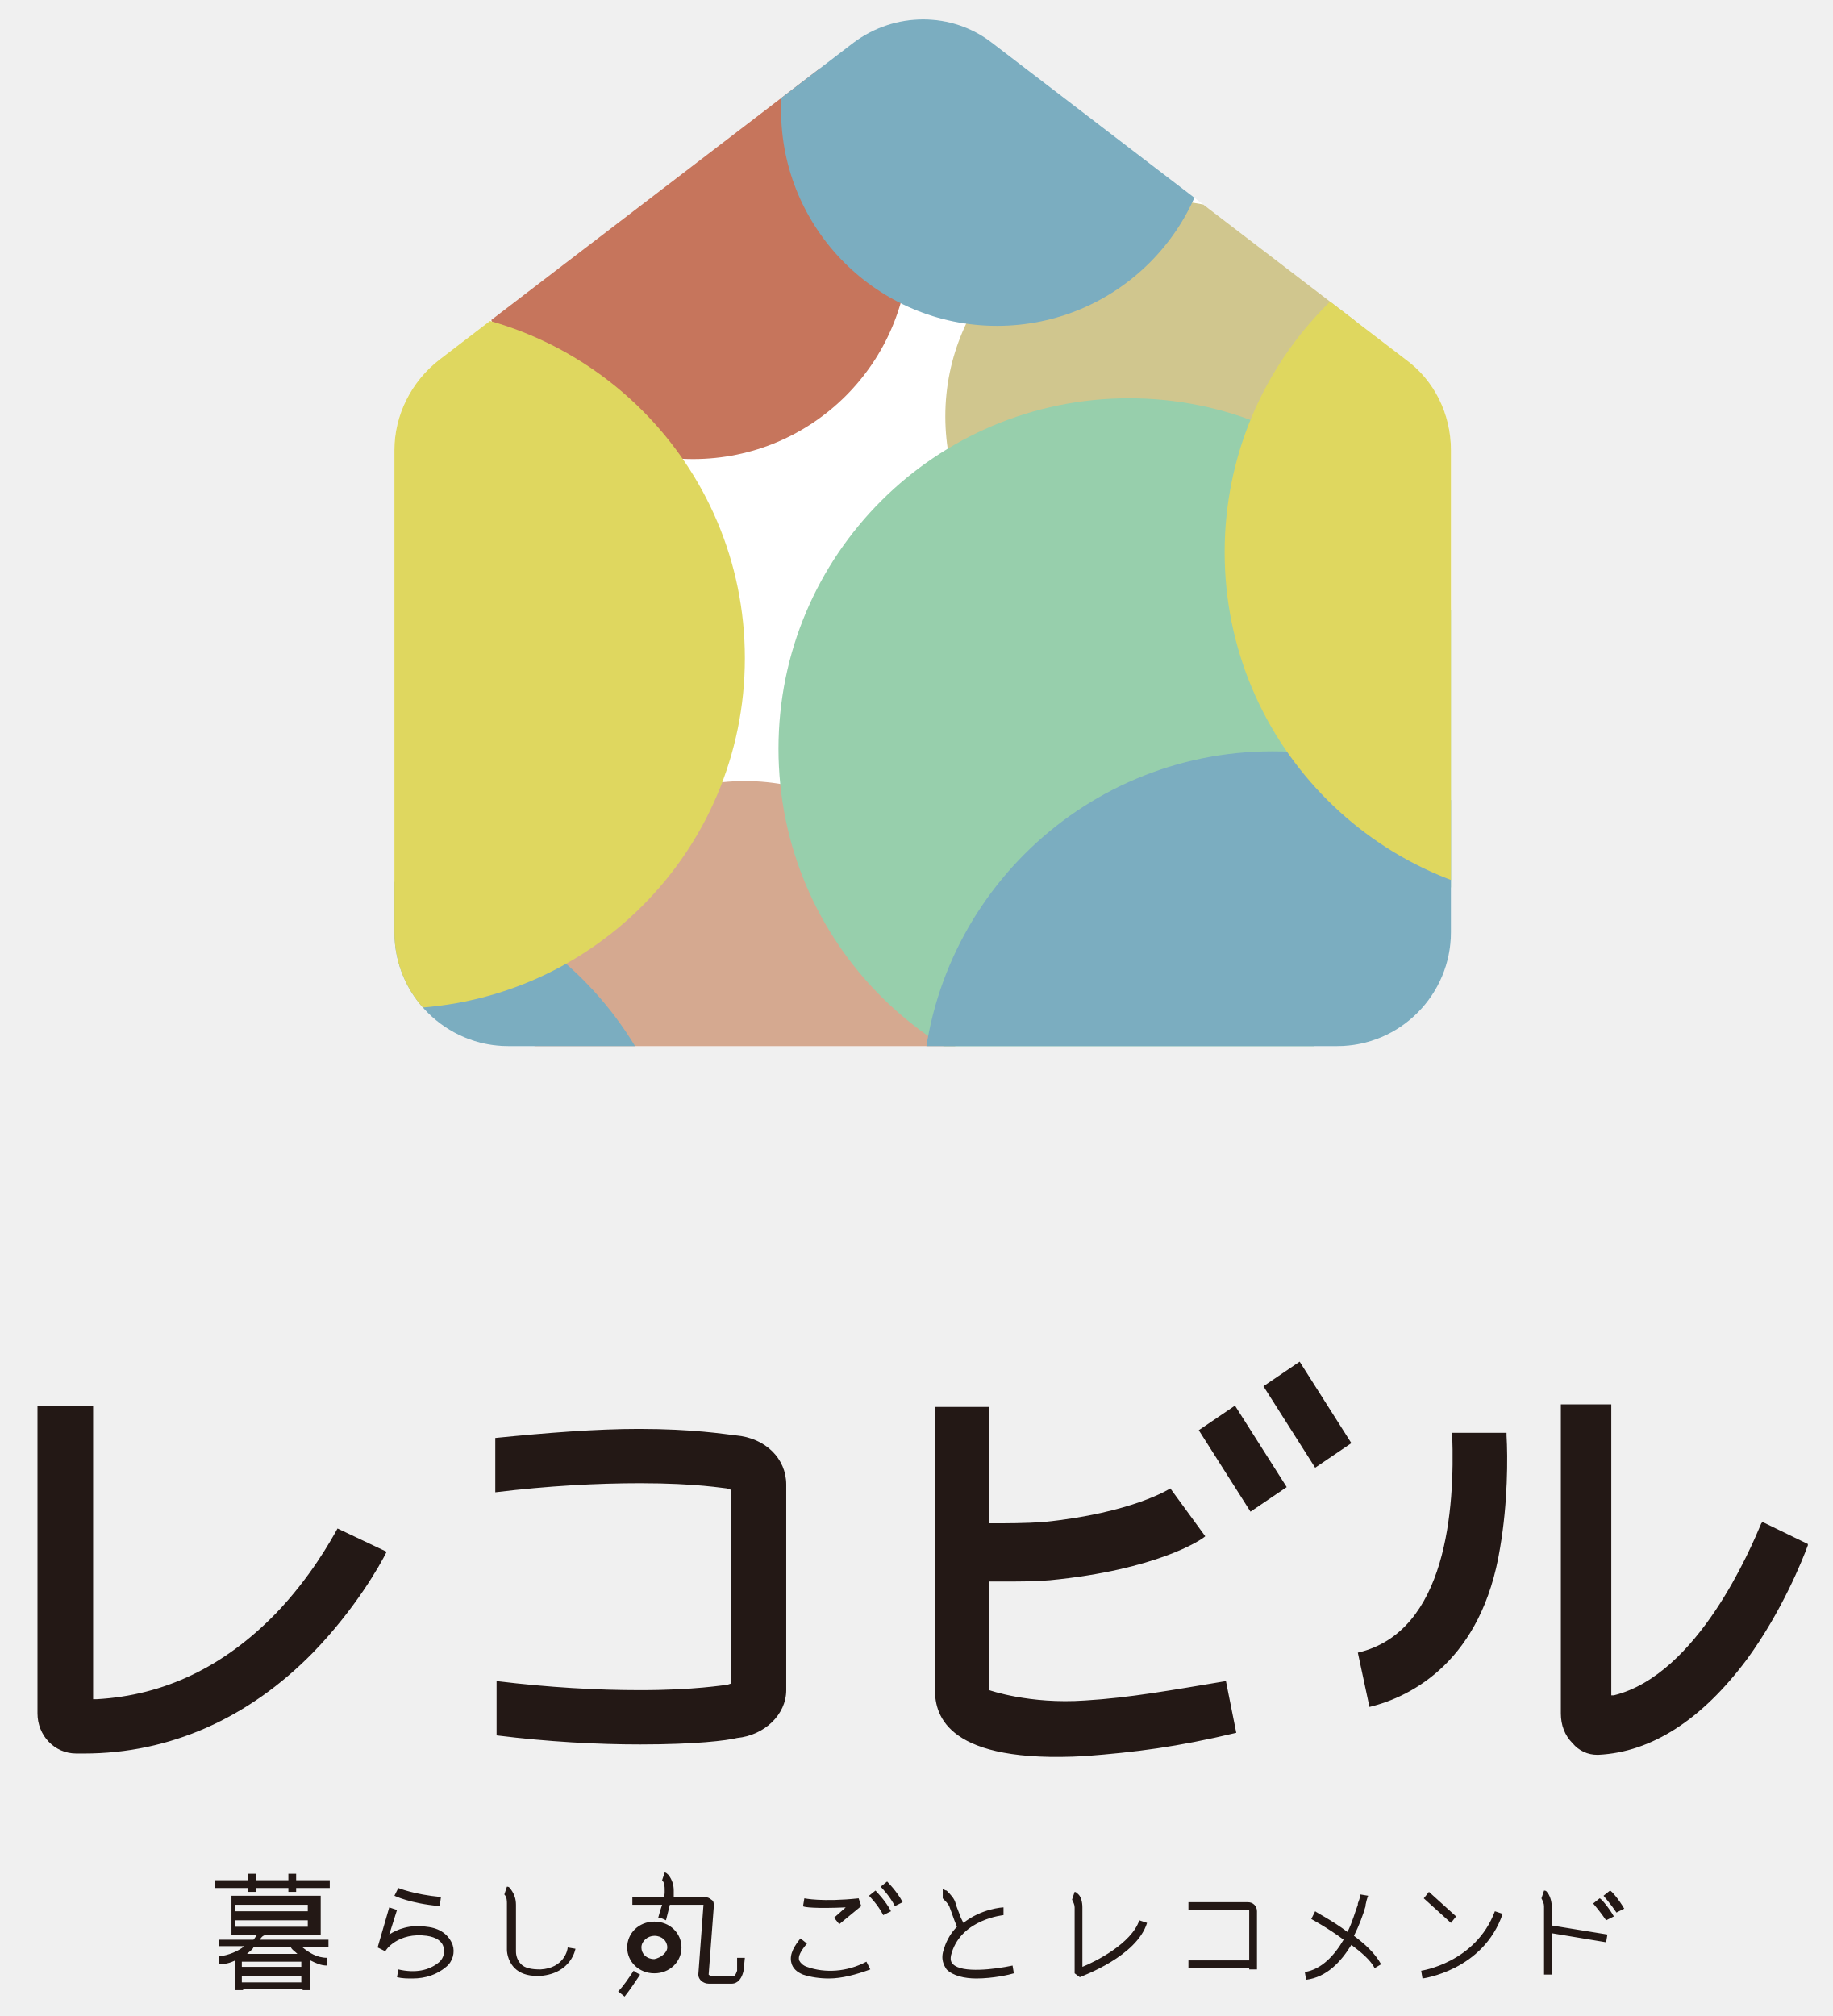
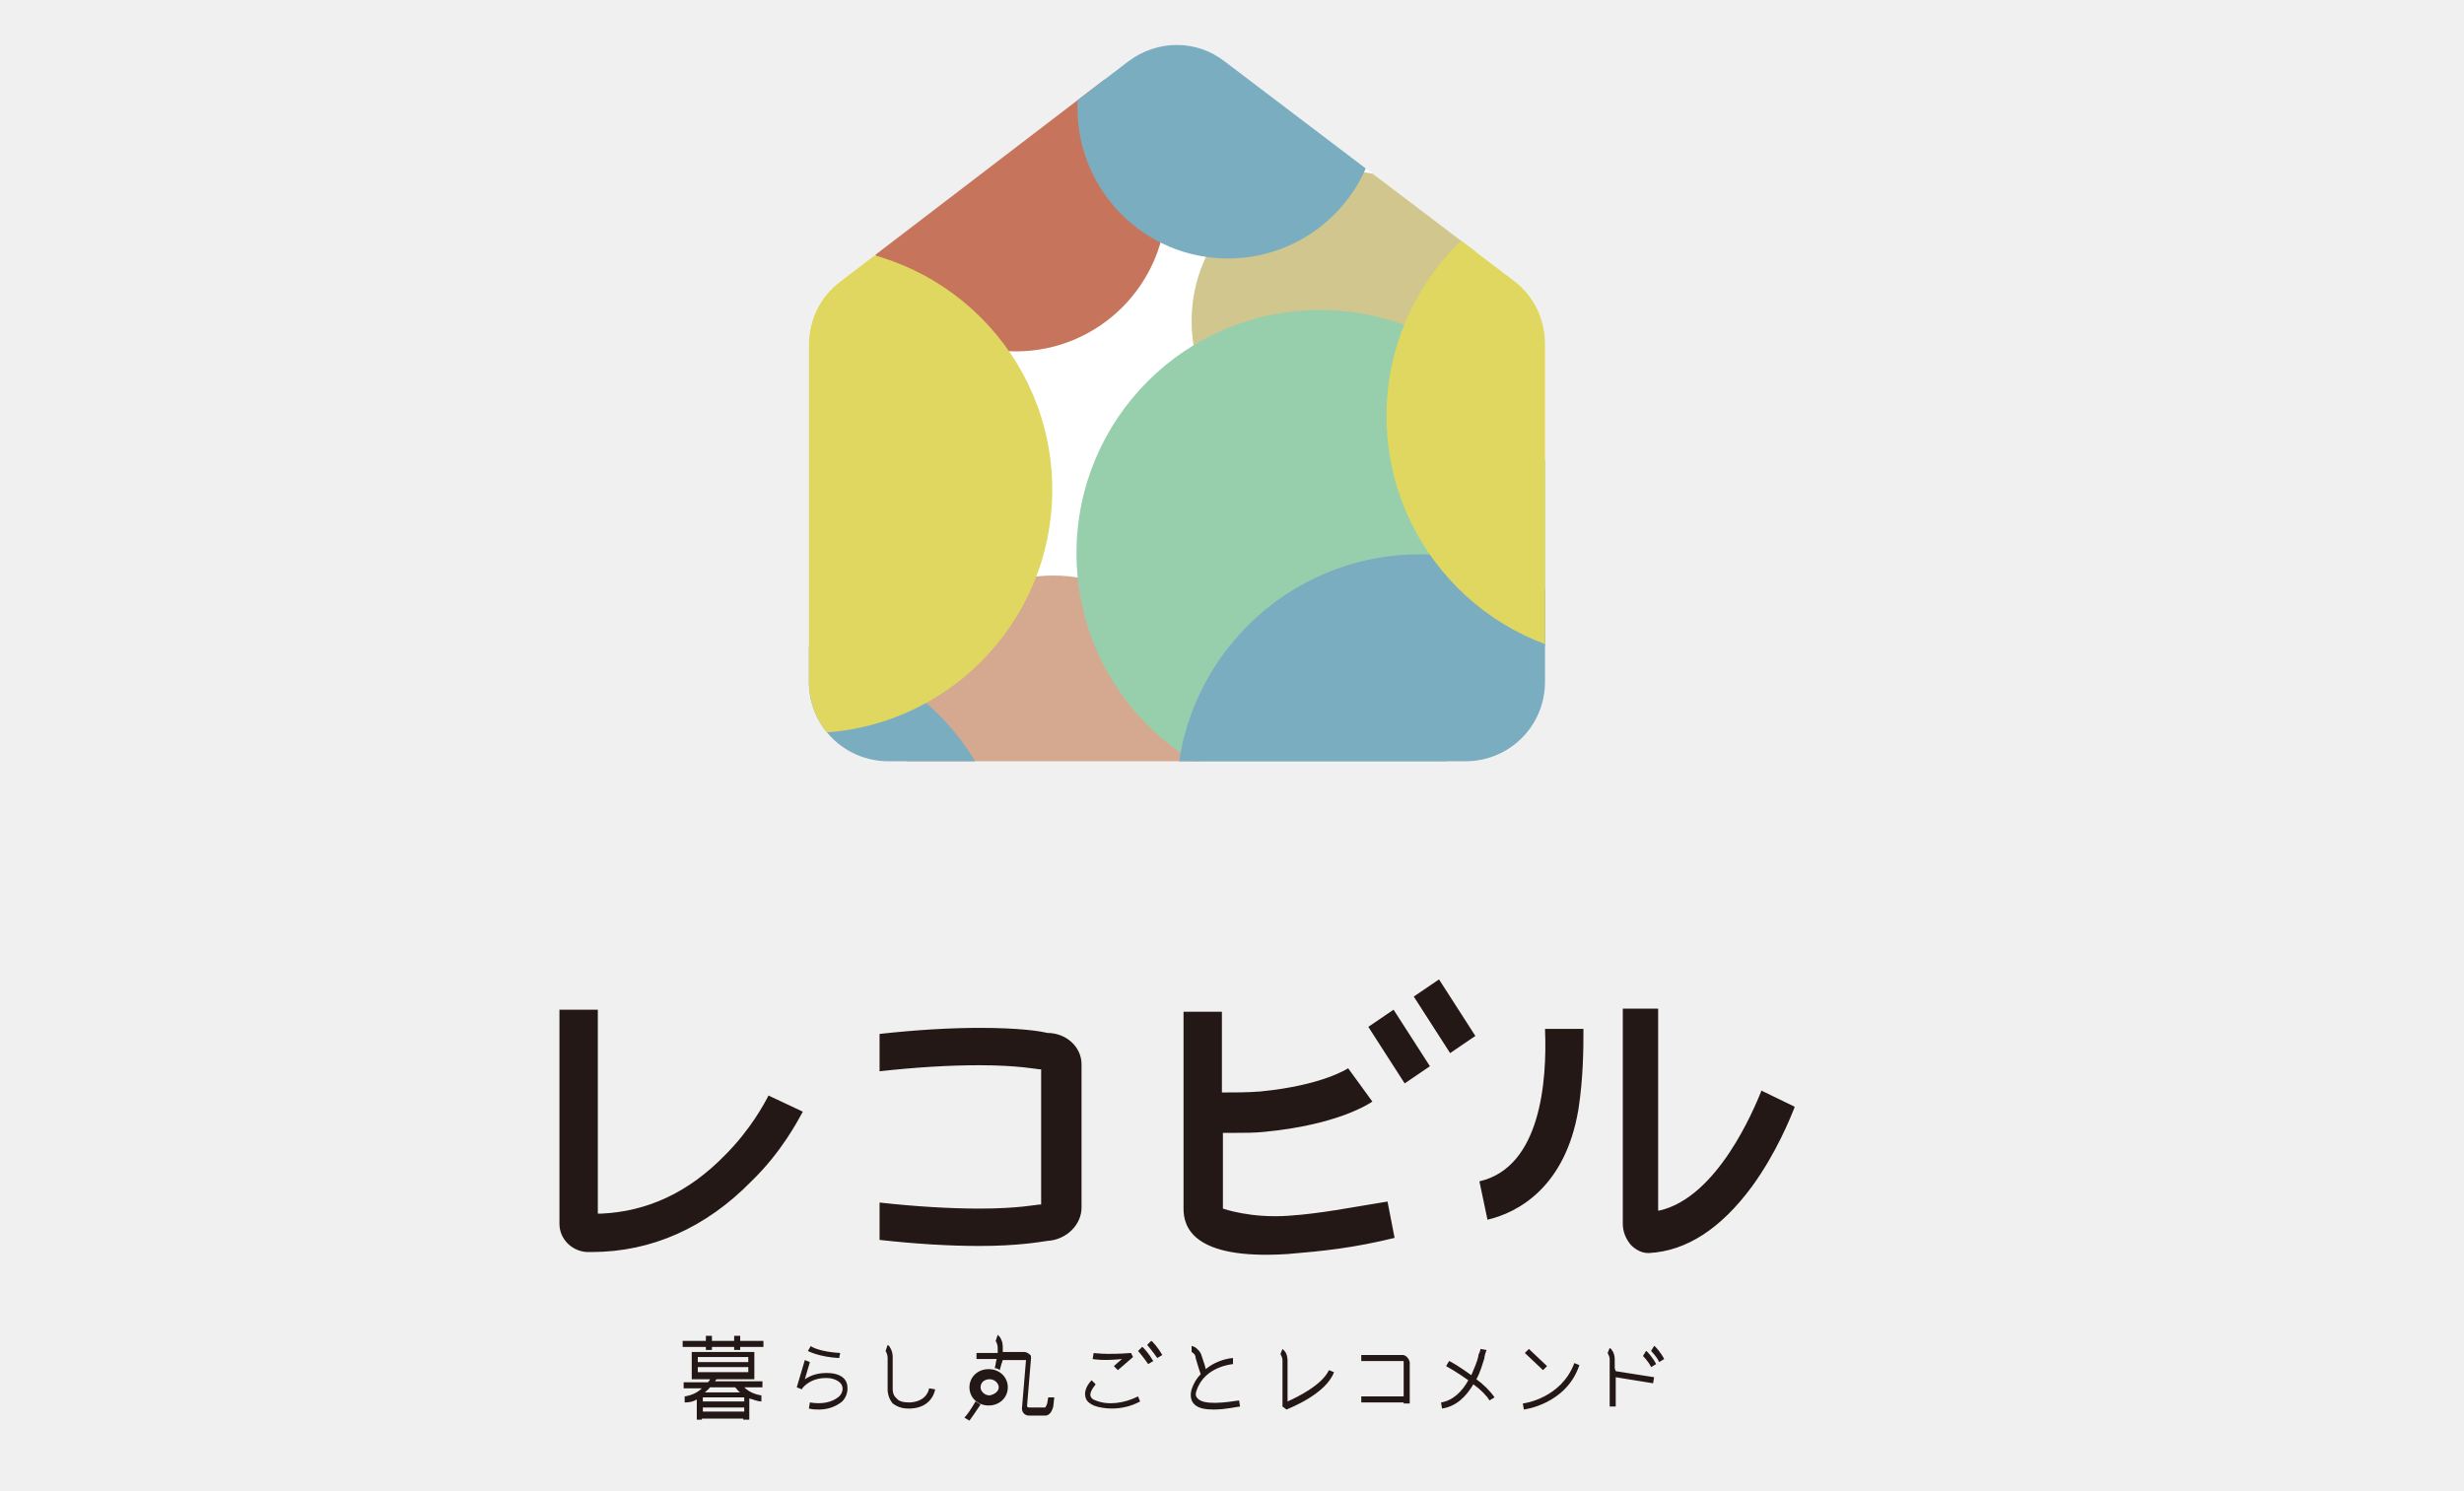
- <svg xmlns="http://www.w3.org/2000/svg" xmlns:xlink="http://www.w3.org/1999/xlink" version="1.1" id="レイヤー_1" x="0px" y="0px" viewBox="0 0 141.7 155.9" style="enable-background:new 0 0 141.7 155.9;" xml:space="preserve">
+ <svg xmlns="http://www.w3.org/2000/svg" xmlns:xlink="http://www.w3.org/1999/xlink" version="1.1" id="レイヤー_1" x="0px" y="0px" viewBox="0 0 244 147.6" style="enable-background:new 0 0 244 147.6;" xml:space="preserve">
  <style type="text/css">
	.st0{fill:#FFFFFF;}
	.st1{clip-path:url(#SVGID_1_);}
	.st2{fill:#C6755C;}
	.st3{fill:#D5A990;}
	.st4{fill:#D0C68E;}
	.st5{fill:#7BADC0;}
	.st6{fill:#97CFAC;}
	.st7{fill:#DFD75F;}
	.st8{fill:#231815;}
</style>
  <g>
-     <path class="st0" d="M66,3.3L34,27.8c-2.2,1.7-3.5,4.3-3.5,7v37.3c0,4.9,4,8.8,8.8,8.8h64.1c4.9,0,8.8-4,8.8-8.8V34.8   c0-2.8-1.3-5.4-3.5-7l-32-24.5C73.6,0.9,69.2,0.9,66,3.3z" />
+     <path class="st0" d="M111.7,6.1L83.2,27.9c-2,1.5-3.1,3.8-3.1,6.3v33.3c0,4.4,3.5,7.9,7.9,7.9h57.1c4.4,0,7.9-3.5,7.9-7.9V34.1   c0-2.5-1.1-4.8-3.1-6.3L121.3,6.1C118.5,3.9,114.6,3.9,111.7,6.1z" />
    <g>
      <g>
        <defs>
-           <path id="SVGID_3_" d="M66,3.3L34,27.8c-2.2,1.7-3.5,4.3-3.5,7v37.3c0,4.9,4,8.8,8.8,8.8h64.1c4.9,0,8.8-4,8.8-8.8V34.8      c0-2.8-1.3-5.4-3.5-7l-32-24.5C73.6,0.9,69.2,0.9,66,3.3z" />
+           <path id="SVGID_3_" d="M111.7,6.1L83.2,27.9c-2,1.5-3.1,3.8-3.1,6.3v33.3c0,4.4,3.5,7.9,7.9,7.9h57.1c4.4,0,7.9-3.5,7.9-7.9      V34.1c0-2.5-1.1-4.8-3.1-6.3L121.3,6.1C118.5,3.9,114.6,3.9,111.7,6.1z" />
        </defs>
        <clipPath id="SVGID_1_">
          <use xlink:href="#SVGID_3_" style="overflow:visible;" />
        </clipPath>
        <g class="st1">
-           <circle class="st2" cx="53.6" cy="18.8" r="16.7" />
-           <circle class="st3" cx="57.6" cy="77.1" r="16.7" />
-           <circle class="st4" cx="89.8" cy="32.2" r="16.7" />
-           <circle class="st5" cx="77.1" cy="8.5" r="16.7" />
-           <circle class="st6" cx="87.3" cy="57.9" r="27.1" />
-           <circle class="st5" cx="25.9" cy="94.9" r="27.1" />
-           <circle class="st5" cx="98.4" cy="85.2" r="27.1" />
-           <circle class="st7" cx="121.8" cy="42.7" r="27.1" />
-           <circle class="st7" cx="30.5" cy="50.9" r="27.1" />
+           <circle class="st2" cx="100.6" cy="19.9" r="14.9" />
+           <circle class="st3" cx="104.3" cy="71.9" r="14.9" />
+           <circle class="st4" cx="132.9" cy="31.8" r="14.9" />
+           <circle class="st5" cx="121.6" cy="10.7" r="14.9" />
+           <circle class="st6" cx="130.7" cy="54.8" r="24.1" />
+           <circle class="st5" cx="75.9" cy="87.8" r="24.1" />
+           <circle class="st5" cx="140.6" cy="79" r="24.1" />
+           <circle class="st7" cx="161.4" cy="41.2" r="24.1" />
+           <circle class="st7" cx="80.1" cy="48.5" r="24.1" />
        </g>
      </g>
-       <path class="st8" d="M60.8,114.8v15.9c0,1.9-1.7,3.5-3.8,3.7l0,0l0,0c-0.8,0.2-3.2,0.5-7.5,0.5c-3.3,0-7.1-0.2-11.1-0.7v-4.2    c4.1,0.5,7.8,0.7,11.1,0.7c4.3,0,6.4-0.4,6.7-0.4l0.3-0.1v-15l-0.3-0.1c-0.2,0-2.3-0.4-6.7-0.4c-3.3,0-7.1,0.2-11.2,0.7v-4.2    c4-0.4,7.8-0.7,11.1-0.7c4.2,0,6.6,0.4,7.5,0.5l0,0l0,0C59.2,111.2,60.8,112.8,60.8,114.8z M95.6,134l-0.8-4    c-4.2,0.7-7.5,1.3-10.9,1.5c-4.3,0.3-7.4-0.8-7.4-0.8v-8.4c0.4,0,0.8,0,1.3,0c1.1,0,2.3,0,3.4-0.1c8.2-0.8,11.7-3.1,12-3.4    l-2.7-3.7c0,0-2.9,1.9-9.8,2.6c-1.4,0.1-2.9,0.1-4.2,0.1v-9h-4.2v21.9c0,2,1,5.7,11.6,5.1C87.8,135.5,91,135.1,95.6,134z     M136.3,117.7l-0.1,0.1c-0.8,1.9-4.9,11.7-11.4,13.3l-0.2,0v-22.5h-3.9v23.9c0,0.9,0.3,1.7,0.9,2.3c0.5,0.6,1.2,0.9,1.9,0.9    c0,0,0.1,0,0.1,0c4.1-0.2,8-2.7,11.5-7.4c2.7-3.7,4.3-7.7,4.7-8.8l0-0.1L136.3,117.7z M29.9,120l-3.8-1.8    c-0.5,0.9-2.1,3.8-4.8,6.6c-4,4.1-8.6,6.3-13.8,6.6l-0.3,0l0-22.7H2.9l0,23.8c0,1.7,1.3,3.1,3,3.1c0.2,0,0.4,0,0.6,0    c6.6,0,12.7-2.7,17.7-7.8C27.5,124.4,29.4,121,29.9,120z M104.5,111.6l-4-6.3l-2.8,1.9l4,6.3L104.5,111.6z M92.7,110.6l4,6.3    l2.8-1.9l-4-6.3L92.7,110.6z M116.5,110.8h-4.2l0,0.2c0.2,5.6-0.4,15.2-7.3,16.8l0.9,4.2c3.3-0.8,8.7-3.6,10.1-12.3    c0.6-3.5,0.6-7,0.5-8.7L116.5,110.8z M47.8,154l0.5,0.4c0.4-0.5,0.8-1.1,1.2-1.7c-0.2-0.1-0.4-0.2-0.5-0.3    C48.6,153,48.2,153.6,47.8,154z M41.8,152.3c-0.7,0-1.2-0.1-1.5-0.4c-0.4-0.4-0.4-0.9-0.4-1v-2.5c0-0.3,0-1.1,0-1.1    c0-0.4-0.1-0.8-0.4-1.2c-0.1-0.1-0.1-0.2-0.3-0.2l-0.2,0.6c0.2,0.2,0.2,0.5,0.2,0.7c0,0,0,0.8,0,1.1v2.5c0,0,0,0.8,0.6,1.4    c0.4,0.4,1,0.6,1.7,0.6c0.1,0,0.2,0,0.3,0c2.4-0.2,2.7-2.1,2.7-2.1l-0.6-0.1C43.9,150.8,43.6,152.2,41.8,152.3z M33,149    c-1.3-0.2-2.3,0.2-2.9,0.6l0.6-1.9l-0.6-0.2l-0.9,3.1l0.6,0.3c0-0.1,1-1.5,3.2-1.2c0.7,0.1,1.2,0.4,1.3,0.9c0.1,0.4,0,0.8-0.3,1.1    c-0.8,0.7-1.9,0.9-3.2,0.6l-0.1,0.6c0.4,0.1,0.8,0.1,1.2,0.1c1,0,1.9-0.3,2.6-0.9c0.5-0.4,0.7-1.1,0.5-1.7    C34.7,149.6,34,149.1,33,149z M34.1,146.7c-2.1-0.2-3.3-0.7-3.3-0.7l-0.3,0.6c0,0,1.2,0.6,3.5,0.8L34.1,146.7z M65.4,147.5    l-0.9,0.8l0.4,0.5l1.7-1.4l-0.2-0.6c-2.8,0.3-4.2,0-4.2,0l-0.1,0.6C62.1,147.5,63.2,147.6,65.4,147.5z M20.1,150h5.3v0.6h-2    c0.5,0.4,1.1,0.8,1.9,0.8l0,0.6c-0.5,0-0.9-0.2-1.3-0.4v2.3h-0.6v-0.1h-4.6v0.1h-0.6v-2.3c-0.4,0.2-0.8,0.3-1.3,0.3l0-0.6    c0.8-0.1,1.5-0.4,2-0.8h-2V150h2.7c0.1-0.1,0.2-0.3,0.3-0.4h-2v-3h6.9v3h-4.2C20.3,149.7,20.2,149.8,20.1,150z M18.2,147.8h5.6    v-0.5h-5.6V147.8z M23.8,149v-0.5h-5.6v0.5H23.8z M23.3,152.8h-4.6v0.5h4.6V152.8z M23.3,151.7h-4.6v0.4h4.6V151.7z M19.6,150.6    c-0.1,0.2-0.3,0.3-0.5,0.5H23c-0.2-0.2-0.4-0.3-0.5-0.5H19.6z M22.9,144.9h-0.6v0.5h-2.5v-0.5h-0.6v0.5h-2.6v0.6h2.6v0.3h0.6v-0.3    h2.5v0.3h0.6v-0.3h2.6v-0.6h-2.6V144.9z M109.9,152.4l0.1,0.6c0,0,4.7-0.6,6.2-5l-0.6-0.2C114.1,151.8,109.9,152.4,109.9,152.4z     M120,148.5c0-0.3,0-0.9,0-1c0-0.4-0.1-0.8-0.3-1.1c-0.1-0.1-0.1-0.2-0.3-0.2l-0.2,0.6c0.1,0.2,0.2,0.4,0.2,0.6c0,0,0,0.7,0,1    l0,4.3h0.6l0-3.2l4.2,0.7l0.1-0.6l-4.3-0.7L120,148.5z M110.5,146.3l-0.4,0.5l2.1,1.9l0.4-0.5L110.5,146.3z M104.7,149.7    c0.4-0.8,0.7-1.6,0.9-2.3l0-0.1c0.1-0.5,0.2-0.7,0.2-0.7l-0.6-0.1c0,0,0,0.2-0.2,0.7l0,0.1c-0.2,0.5-0.4,1.3-0.8,2.1    c-1.2-0.9-2.4-1.5-2.5-1.6l-0.3,0.6c0,0,1.3,0.7,2.5,1.6c-0.7,1.2-1.7,2.3-3,2.5l0.1,0.6c1.6-0.2,2.7-1.4,3.5-2.7    c0.8,0.6,1.5,1.2,1.8,1.8l0.5-0.3C106.3,151,105.5,150.3,104.7,149.7z M123.2,147.2c0,0,0.6,0.7,1,1.3l0.6-0.3    c-0.4-0.7-1-1.4-1.1-1.4L123.2,147.2z M52.7,150.6c0,1.1-0.9,2-2.1,2c-1.2,0-2.1-0.9-2.1-2c0-1.1,0.9-2,2.1-2    C51.8,148.6,52.7,149.5,52.7,150.6z M51.6,150.6c0-0.5-0.4-0.9-1-0.9c-0.5,0-1,0.4-1,0.9s0.4,0.9,1,0.9    C51.1,151.4,51.6,151,51.6,150.6z M124,146.6c0,0,0.6,0.7,1,1.3l0.6-0.3c-0.4-0.7-1-1.4-1.1-1.4L124,146.6z M96.5,147.1h-4.6v0.6    h4.6c0.1,0,0.1,0,0.1,0.1v3.5v0.3h-4.7v0.6h4.7v0.1h0.6v-0.1v-0.9v-3.5C97.2,147.4,96.9,147.1,96.5,147.1z M67.2,146.6    c0,0,0.7,0.7,1.1,1.5l0.6-0.3c-0.4-0.8-1.2-1.6-1.2-1.6L67.2,146.6z M62.4,152.1c-0.3-0.1-0.5-0.3-0.6-0.5    c-0.1-0.3,0.1-0.7,0.6-1.3l-0.5-0.4c-0.4,0.5-0.9,1.2-0.7,1.9c0.1,0.4,0.4,0.7,0.9,0.9c0.6,0.2,1.3,0.3,2,0.3c1,0,2.1-0.3,3.2-0.7    l-0.3-0.6C65.5,152.5,63.8,152.6,62.4,152.1z M57,152.4c-0.1,0.3-0.2,0.4-0.2,0.4H55c-0.1,0-0.2-0.1-0.2-0.1l0.4-5.3    c0-0.2,0-0.4-0.2-0.5c-0.1-0.1-0.3-0.2-0.5-0.2h-2.4c0-0.1,0-0.3,0-0.4l0-0.1c0-0.4-0.1-0.8-0.4-1.2c-0.1-0.1-0.2-0.2-0.3-0.2    l-0.2,0.6c0.2,0.2,0.2,0.5,0.2,0.8l0,0.1c0,0.1,0,0.3-0.1,0.4h-2.4v0.6h2.3c-0.1,0.3-0.2,0.6-0.3,1c0.2,0,0.4,0.1,0.6,0.2    c0.1-0.4,0.2-0.8,0.3-1.2h2.5l0.1,0l-0.4,5.4c0,0.4,0.4,0.7,0.8,0.7h1.8c0.2,0,0.7-0.1,0.9-1l0.1-1l-0.6,0L57,152.4z M73.7,151.9    c-0.1-0.1-0.3-0.3-0.1-0.9c0.8-2.6,4-2.9,4-2.9l0-0.6c-0.1,0-1.7,0.1-3.1,1.2l-0.2-0.4c-0.1-0.3-0.4-1-0.4-1.1    c-0.1-0.4-0.4-0.7-0.7-1c-0.1,0-0.2-0.1-0.3-0.1l0,0.7c0.2,0.2,0.4,0.4,0.5,0.6c0,0,0.3,0.8,0.4,1.1L74,149c-0.4,0.4-0.8,1-1,1.7    c-0.3,0.8,0,1.3,0.2,1.6c0.5,0.5,1.4,0.7,2.3,0.7c1.3,0,2.6-0.3,2.9-0.4l-0.1-0.6C76.9,152.3,74.4,152.6,73.7,151.9z M68.1,145.9    c0,0,0.7,0.7,1.1,1.5l0.6-0.3c-0.4-0.8-1.2-1.6-1.2-1.6L68.1,145.9z M83.7,152.1l0-3.6c0-0.3,0-0.9,0-1c0-0.4-0.1-0.8-0.3-1    c-0.1-0.1-0.2-0.2-0.3-0.2l-0.2,0.6c0.1,0.2,0.2,0.4,0.2,0.6c0,0,0,0.7,0,1l0,4.1l0.4,0.3c0.2-0.1,4.4-1.6,5.2-4.2l-0.6-0.2    C87.5,150.3,84.7,151.7,83.7,152.1z" />
+       <path class="st8" d="M107.1,105.4v14.2c0,1.7-1.5,3.2-3.4,3.3l0,0l0,0c-0.7,0.1-2.9,0.5-6.7,0.5c-3,0-6.3-0.2-9.9-0.6v-3.7    c3.6,0.4,7,0.6,9.9,0.6c3.8,0,5.7-0.4,5.9-0.4l0.2,0v-13.4l-0.2,0c-0.2,0-2.1-0.4-5.9-0.4c-3,0-6.3,0.2-9.9,0.6v-3.7    c3.6-0.4,7-0.6,9.9-0.6c3.8,0,5.9,0.3,6.7,0.5l0,0l0,0C105.6,102.3,107.1,103.7,107.1,105.4z M138.1,122.6l-0.7-3.6    c-3.7,0.6-6.7,1.2-9.7,1.4c-3.8,0.3-6.6-0.7-6.6-0.7v-7.5c0.4,0,0.7,0,1.1,0c1,0,2,0,3-0.1c7.3-0.7,10.4-2.8,10.7-3l-2.4-3.3    c0,0-2.5,1.7-8.7,2.3c-1.3,0.1-2.6,0.1-3.8,0.1v-8h-3.8v19.5c0,1.8,0.9,5.1,10.3,4.5C131.1,123.9,134,123.6,138.1,122.6z     M174.4,108l0,0.1c-0.7,1.7-4.3,10.5-10.1,11.8l-0.1,0V99.9h-3.5v21.3c0,0.8,0.3,1.5,0.8,2.1c0.5,0.5,1.1,0.8,1.7,0.8    c0,0,0.1,0,0.1,0c3.7-0.2,7.1-2.4,10.2-6.6c2.4-3.3,3.8-6.8,4.2-7.8l0-0.1L174.4,108z M79.5,110.1l-3.4-1.6    c-0.4,0.8-1.8,3.4-4.3,5.9c-3.6,3.7-7.7,5.6-12.3,5.8l-0.3,0l0-20.2h-3.8l0,21.2c0,1.5,1.2,2.7,2.7,2.8c0.2,0,0.3,0,0.5,0    c5.9,0,11.3-2.4,15.8-7C77.4,114.1,79,111,79.5,110.1z M146.1,102.6l-3.6-5.6l-2.5,1.7l3.6,5.6L146.1,102.6z M135.5,101.7l3.6,5.6    l2.5-1.7l-3.6-5.6L135.5,101.7z M156.8,101.9H153l0,0.1c0.2,5-0.4,13.6-6.5,15l0.8,3.8c3-0.7,7.7-3.2,9-10.9    c0.5-3.2,0.5-6.2,0.5-7.8L156.8,101.9z M95.5,140.4l0.5,0.3c0.3-0.4,0.7-1,1.1-1.6c-0.2-0.1-0.3-0.2-0.5-0.3    C96.2,139.5,95.8,140.1,95.5,140.4z M90.1,138.9c-0.6,0-1.1-0.1-1.3-0.4c-0.4-0.3-0.4-0.8-0.4-0.9v-2.2c0-0.3,0-0.9,0-1    c0-0.4-0.1-0.7-0.3-1c0-0.1-0.1-0.1-0.2-0.2l-0.2,0.6c0.1,0.2,0.2,0.4,0.2,0.7c0,0,0,0.7,0,1v2.2c0,0,0,0.7,0.5,1.3    c0.4,0.3,0.9,0.5,1.5,0.5c0.1,0,0.2,0,0.3,0c2.1-0.1,2.4-1.8,2.4-1.9l-0.6-0.1C92,137.6,91.8,138.8,90.1,138.9z M82.3,136    c-1.2-0.1-2,0.2-2.6,0.6l0.5-1.7l-0.5-0.2l-0.8,2.7l0.5,0.2c0-0.1,0.9-1.3,2.8-1.1c0.6,0.1,1.1,0.4,1.2,0.8c0.1,0.3,0,0.7-0.3,1    c-0.7,0.6-1.7,0.8-2.9,0.6l-0.1,0.6c0.4,0.1,0.7,0.1,1,0.1c0.9,0,1.7-0.3,2.3-0.8c0.4-0.4,0.6-1,0.5-1.6    C83.8,136.5,83.2,136.1,82.3,136z M83.2,134c-1.9-0.1-2.9-0.6-2.9-0.7l-0.3,0.5c0,0,1.1,0.6,3.1,0.7L83.2,134z M111.1,134.6    l-0.8,0.7l0.4,0.4l1.5-1.3L112,134c-2.5,0.2-3.7,0-3.7,0l-0.1,0.6C108.2,134.6,109.2,134.8,111.1,134.6z M70.8,136.8h4.7v0.6h-1.8    c0.4,0.4,1,0.7,1.7,0.8l0,0.6c-0.4,0-0.8-0.2-1.2-0.3v2.1h-0.6v-0.1h-4.1v0.1H69v-2c-0.3,0.2-0.7,0.3-1.2,0.3l0-0.6    c0.7-0.1,1.3-0.4,1.7-0.8h-1.8v-0.6h2.4c0.1-0.1,0.2-0.2,0.2-0.3h-1.8v-2.7h6.2v2.7H71C70.9,136.6,70.9,136.7,70.8,136.8z     M69.1,134.9h5v-0.5h-5V134.9z M74.1,135.9v-0.5h-5v0.5H74.1z M73.7,139.4h-4.1v0.4h4.1V139.4z M73.7,138.4h-4.1v0.4h4.1V138.4z     M70.3,137.4c-0.1,0.2-0.3,0.3-0.5,0.5h3.5c-0.2-0.1-0.3-0.3-0.5-0.5H70.3z M73.3,132.3h-0.6v0.5h-2.2v-0.5h-0.6v0.5h-2.3v0.6h2.3    v0.3h0.6v-0.3h2.2v0.3h0.6v-0.3h2.3v-0.6h-2.3V132.3z M150.8,139l0.1,0.6c0,0,4.2-0.5,5.5-4.4l-0.5-0.2    C154.6,138.5,150.9,139,150.8,139z M159.9,135.5c0-0.3,0-0.8,0-0.9c0-0.3-0.1-0.7-0.3-0.9c0-0.1-0.1-0.1-0.2-0.2l-0.2,0.5    c0.1,0.2,0.2,0.4,0.2,0.6c0,0,0,0.6,0,0.9l0,3.8h0.6l0-2.9l3.7,0.6l0.1-0.6l-3.8-0.6L159.9,135.5z M151.4,133.6L151,134l1.8,1.7    l0.4-0.4L151.4,133.6z M146.2,136.6c0.4-0.7,0.6-1.5,0.8-2.1l0-0.1c0.1-0.5,0.2-0.6,0.2-0.7l-0.6-0.1c0,0,0,0.2-0.2,0.6l0,0.1    c-0.1,0.5-0.4,1.2-0.7,1.9c-1.1-0.8-2.1-1.4-2.2-1.4l-0.3,0.5c0,0,1.1,0.6,2.2,1.4c-0.6,1.1-1.5,2-2.7,2.2l0.1,0.6    c1.4-0.2,2.4-1.2,3.1-2.4c0.7,0.5,1.3,1.1,1.6,1.6l0.5-0.3C147.6,137.8,146.9,137.1,146.2,136.6z M162.7,134.3    c0,0,0.6,0.6,0.8,1.1l0.5-0.3c-0.3-0.6-0.9-1.3-1-1.3L162.7,134.3z M99.8,137.4c0,1-0.8,1.8-1.9,1.8s-1.9-0.8-1.9-1.8    c0-1,0.8-1.8,1.9-1.8S99.8,136.4,99.8,137.4z M98.9,137.4c0-0.4-0.4-0.8-0.9-0.8c-0.5,0-0.9,0.3-0.9,0.8c0,0.4,0.4,0.8,0.9,0.8    C98.5,138.1,98.9,137.8,98.9,137.4z M163.5,133.8c0,0,0.6,0.6,0.8,1.1l0.5-0.3c-0.3-0.6-0.9-1.3-1-1.3L163.5,133.8z M138.9,134.2    h-4.1v0.6h4.1c0.1,0,0.1,0,0.1,0.1v3.1v0.3h-4.2v0.6h4.2v0.1h0.6v-0.1V138v-3.1C139.5,134.5,139.2,134.2,138.9,134.2z     M112.7,133.8c0,0,0.6,0.7,1,1.3l0.5-0.3c-0.4-0.7-1-1.4-1.1-1.4L112.7,133.8z M108.5,138.7c-0.3-0.1-0.4-0.2-0.5-0.4    c-0.1-0.3,0.1-0.7,0.5-1.2l-0.4-0.4c-0.4,0.4-0.8,1.1-0.6,1.7c0.1,0.4,0.4,0.6,0.8,0.8c0.5,0.2,1.2,0.3,1.8,0.3    c0.9,0,1.9-0.2,2.8-0.7l-0.2-0.5C111.3,139,109.7,139.2,108.5,138.7z M103.7,139c-0.1,0.3-0.2,0.4-0.2,0.4h-1.6    c-0.1,0-0.2-0.1-0.2-0.1l0.4-4.8c0-0.2,0-0.3-0.2-0.4c-0.1-0.1-0.3-0.2-0.5-0.2h-2.1c0-0.1,0-0.2,0-0.4l0-0.1c0-0.4-0.1-0.7-0.3-1    c-0.1-0.1-0.2-0.2-0.2-0.2l-0.2,0.6c0.1,0.2,0.2,0.4,0.2,0.7l0,0.1c0,0.1,0,0.3,0,0.4h-2.1v0.6h2c-0.1,0.3-0.1,0.6-0.2,0.9    c0.2,0,0.4,0.1,0.5,0.2c0.1-0.4,0.2-0.7,0.3-1h2.2l0.1,0l-0.4,4.8c0,0.4,0.3,0.7,0.7,0.7h1.6c0.2,0,0.6-0.1,0.8-0.9l0.1-0.9    l-0.6,0L103.7,139z M118.6,138.5c-0.1-0.1-0.3-0.3-0.1-0.8c0.8-2.4,3.6-2.6,3.6-2.6l0-0.6c-0.1,0-1.5,0.1-2.7,1.1l-0.1-0.4    c-0.1-0.3-0.3-0.9-0.3-0.9c-0.1-0.4-0.4-0.7-0.7-0.9c-0.1,0-0.2-0.1-0.3-0.1l0,0.6c0.2,0.1,0.4,0.3,0.4,0.6c0,0,0.2,0.7,0.3,1    l0.2,0.6c-0.4,0.4-0.7,0.9-0.9,1.5c-0.2,0.7,0,1.2,0.2,1.4c0.4,0.5,1.2,0.6,2,0.6c1.2,0,2.4-0.3,2.6-0.3l-0.1-0.6    C121.4,138.9,119.2,139.2,118.6,138.5z M113.6,133.2c0,0,0.6,0.7,1,1.3l0.5-0.3c-0.4-0.7-1-1.4-1.1-1.4L113.6,133.2z M127.5,138.8    l0-3.2c0-0.3,0-0.8,0-0.9c0-0.3-0.1-0.7-0.3-0.9c-0.1-0.1-0.1-0.1-0.2-0.2l-0.2,0.5c0.1,0.2,0.2,0.4,0.2,0.6c0,0,0,0.6,0,0.9    l0,3.7l0.4,0.3c0.2-0.1,3.9-1.5,4.7-3.7l-0.5-0.2C130.9,137.2,128.4,138.4,127.5,138.8z" />
    </g>
  </g>
</svg>
